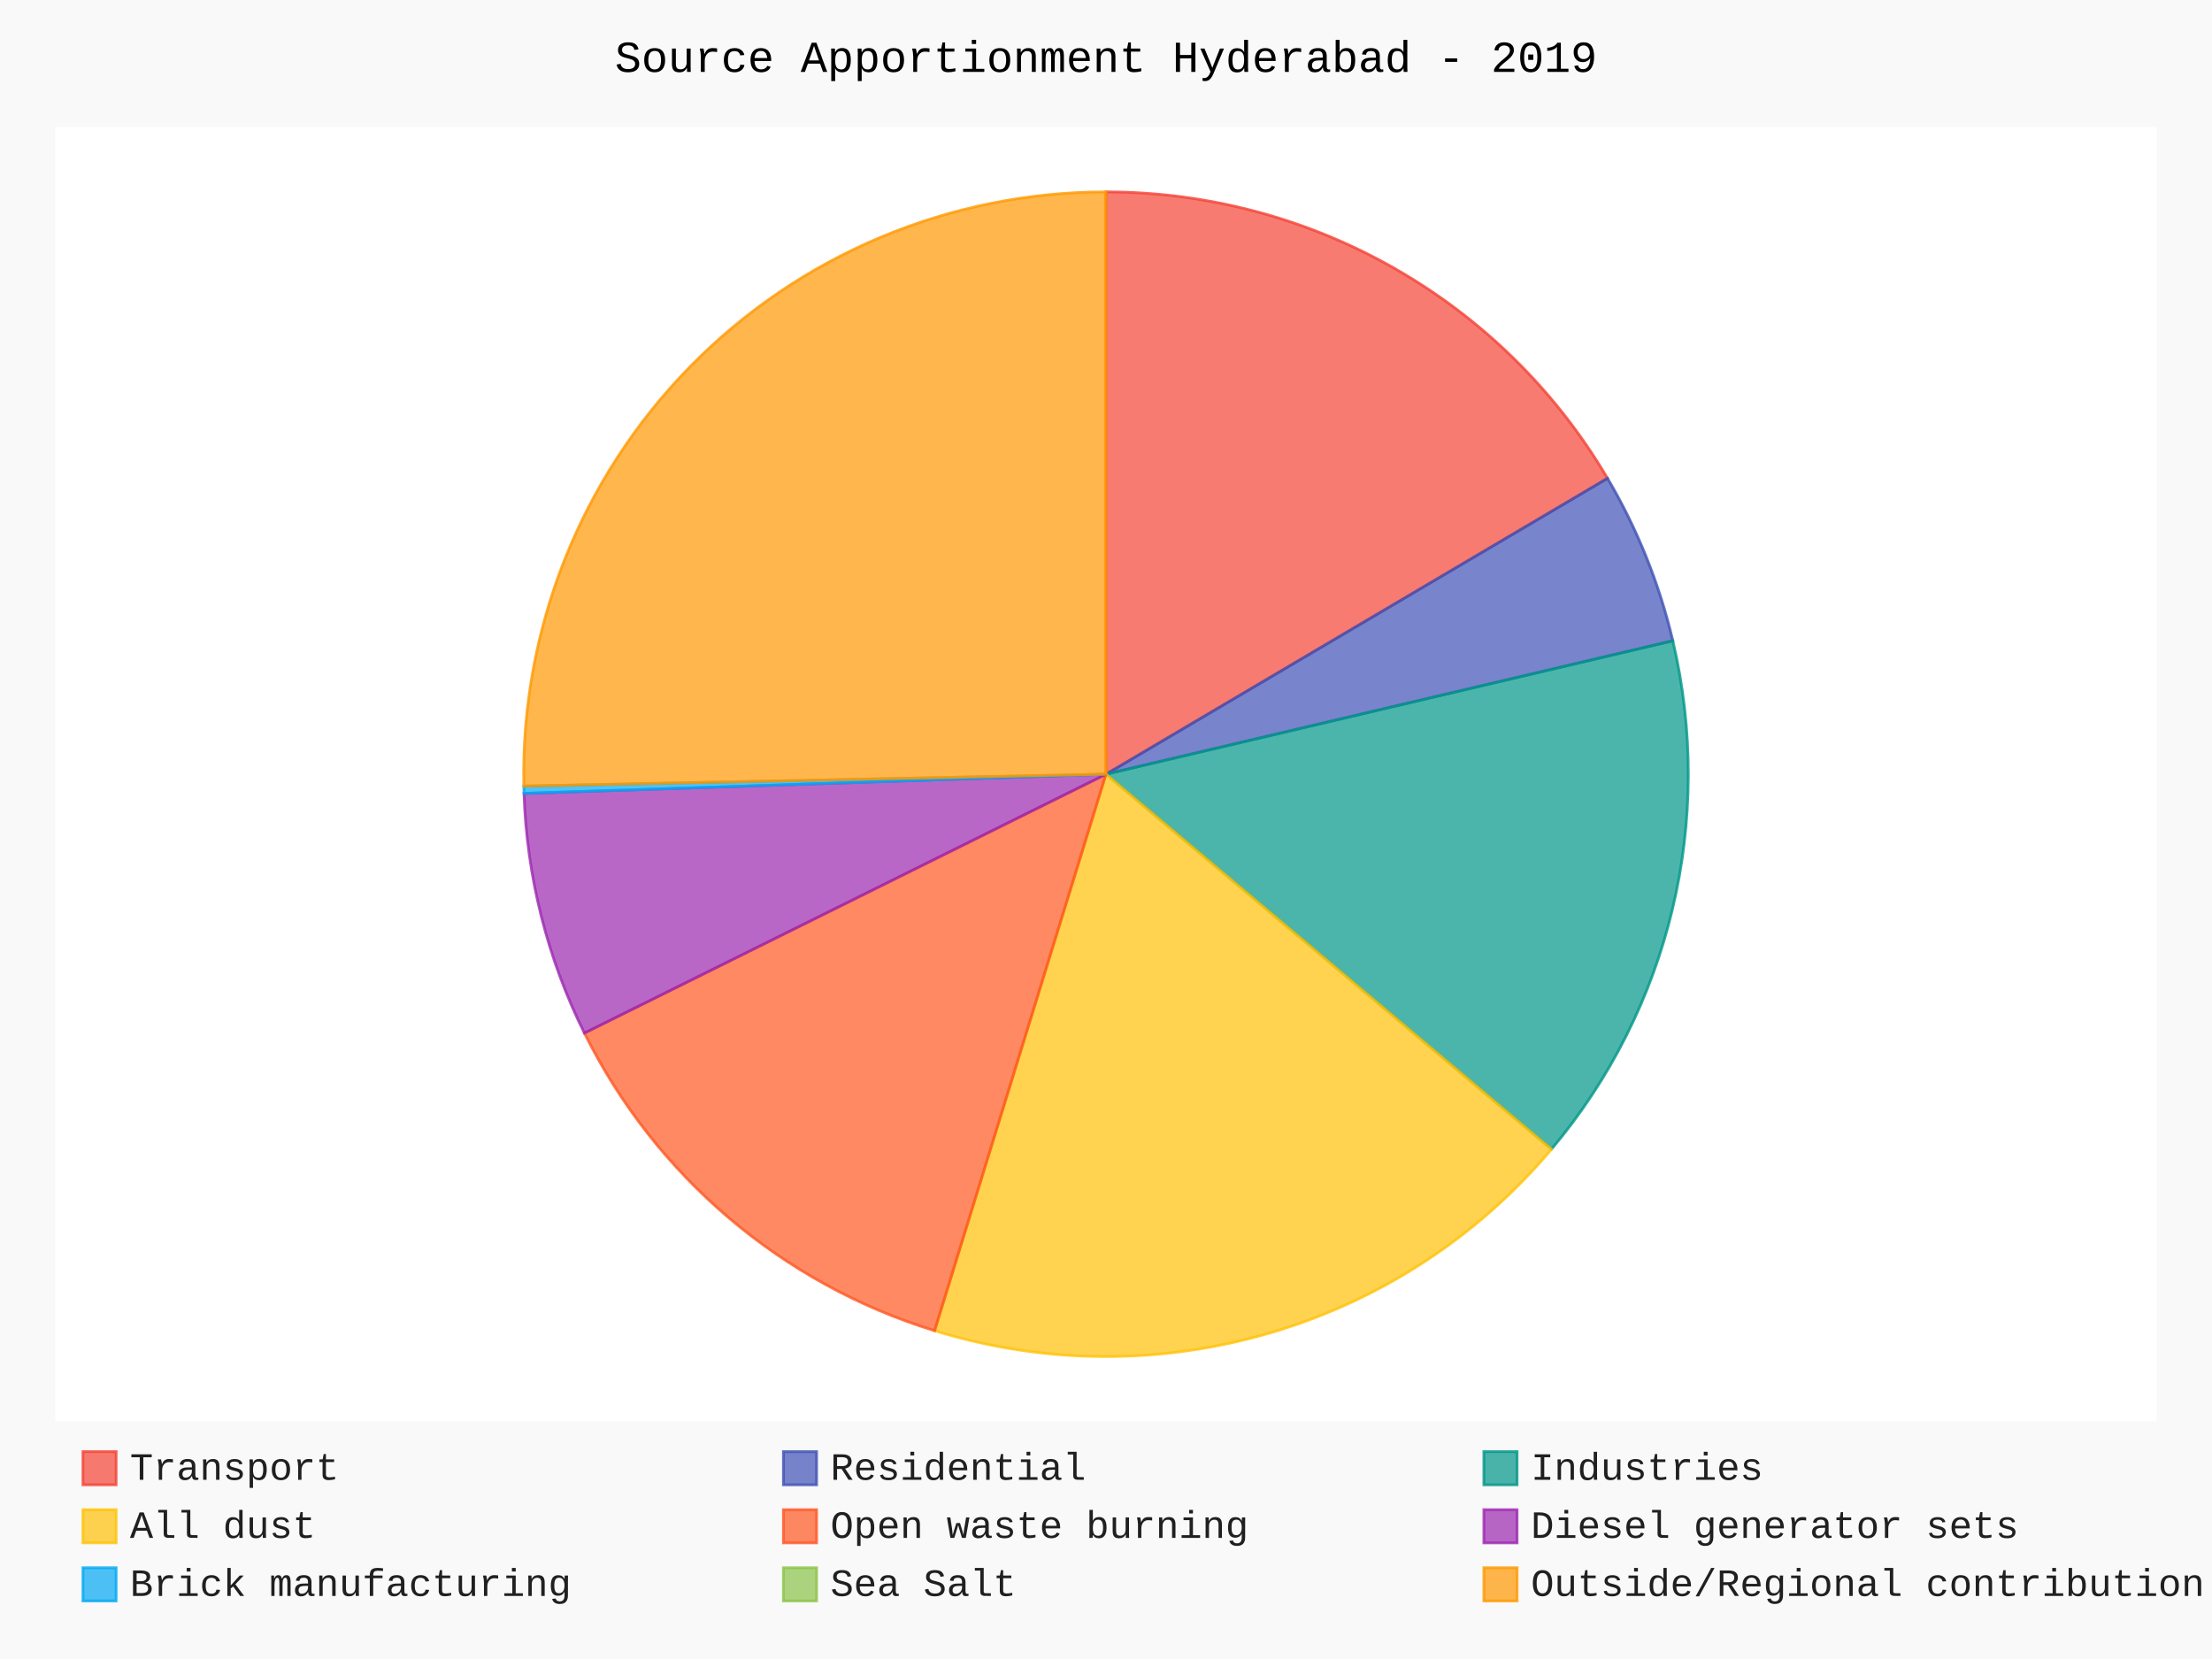
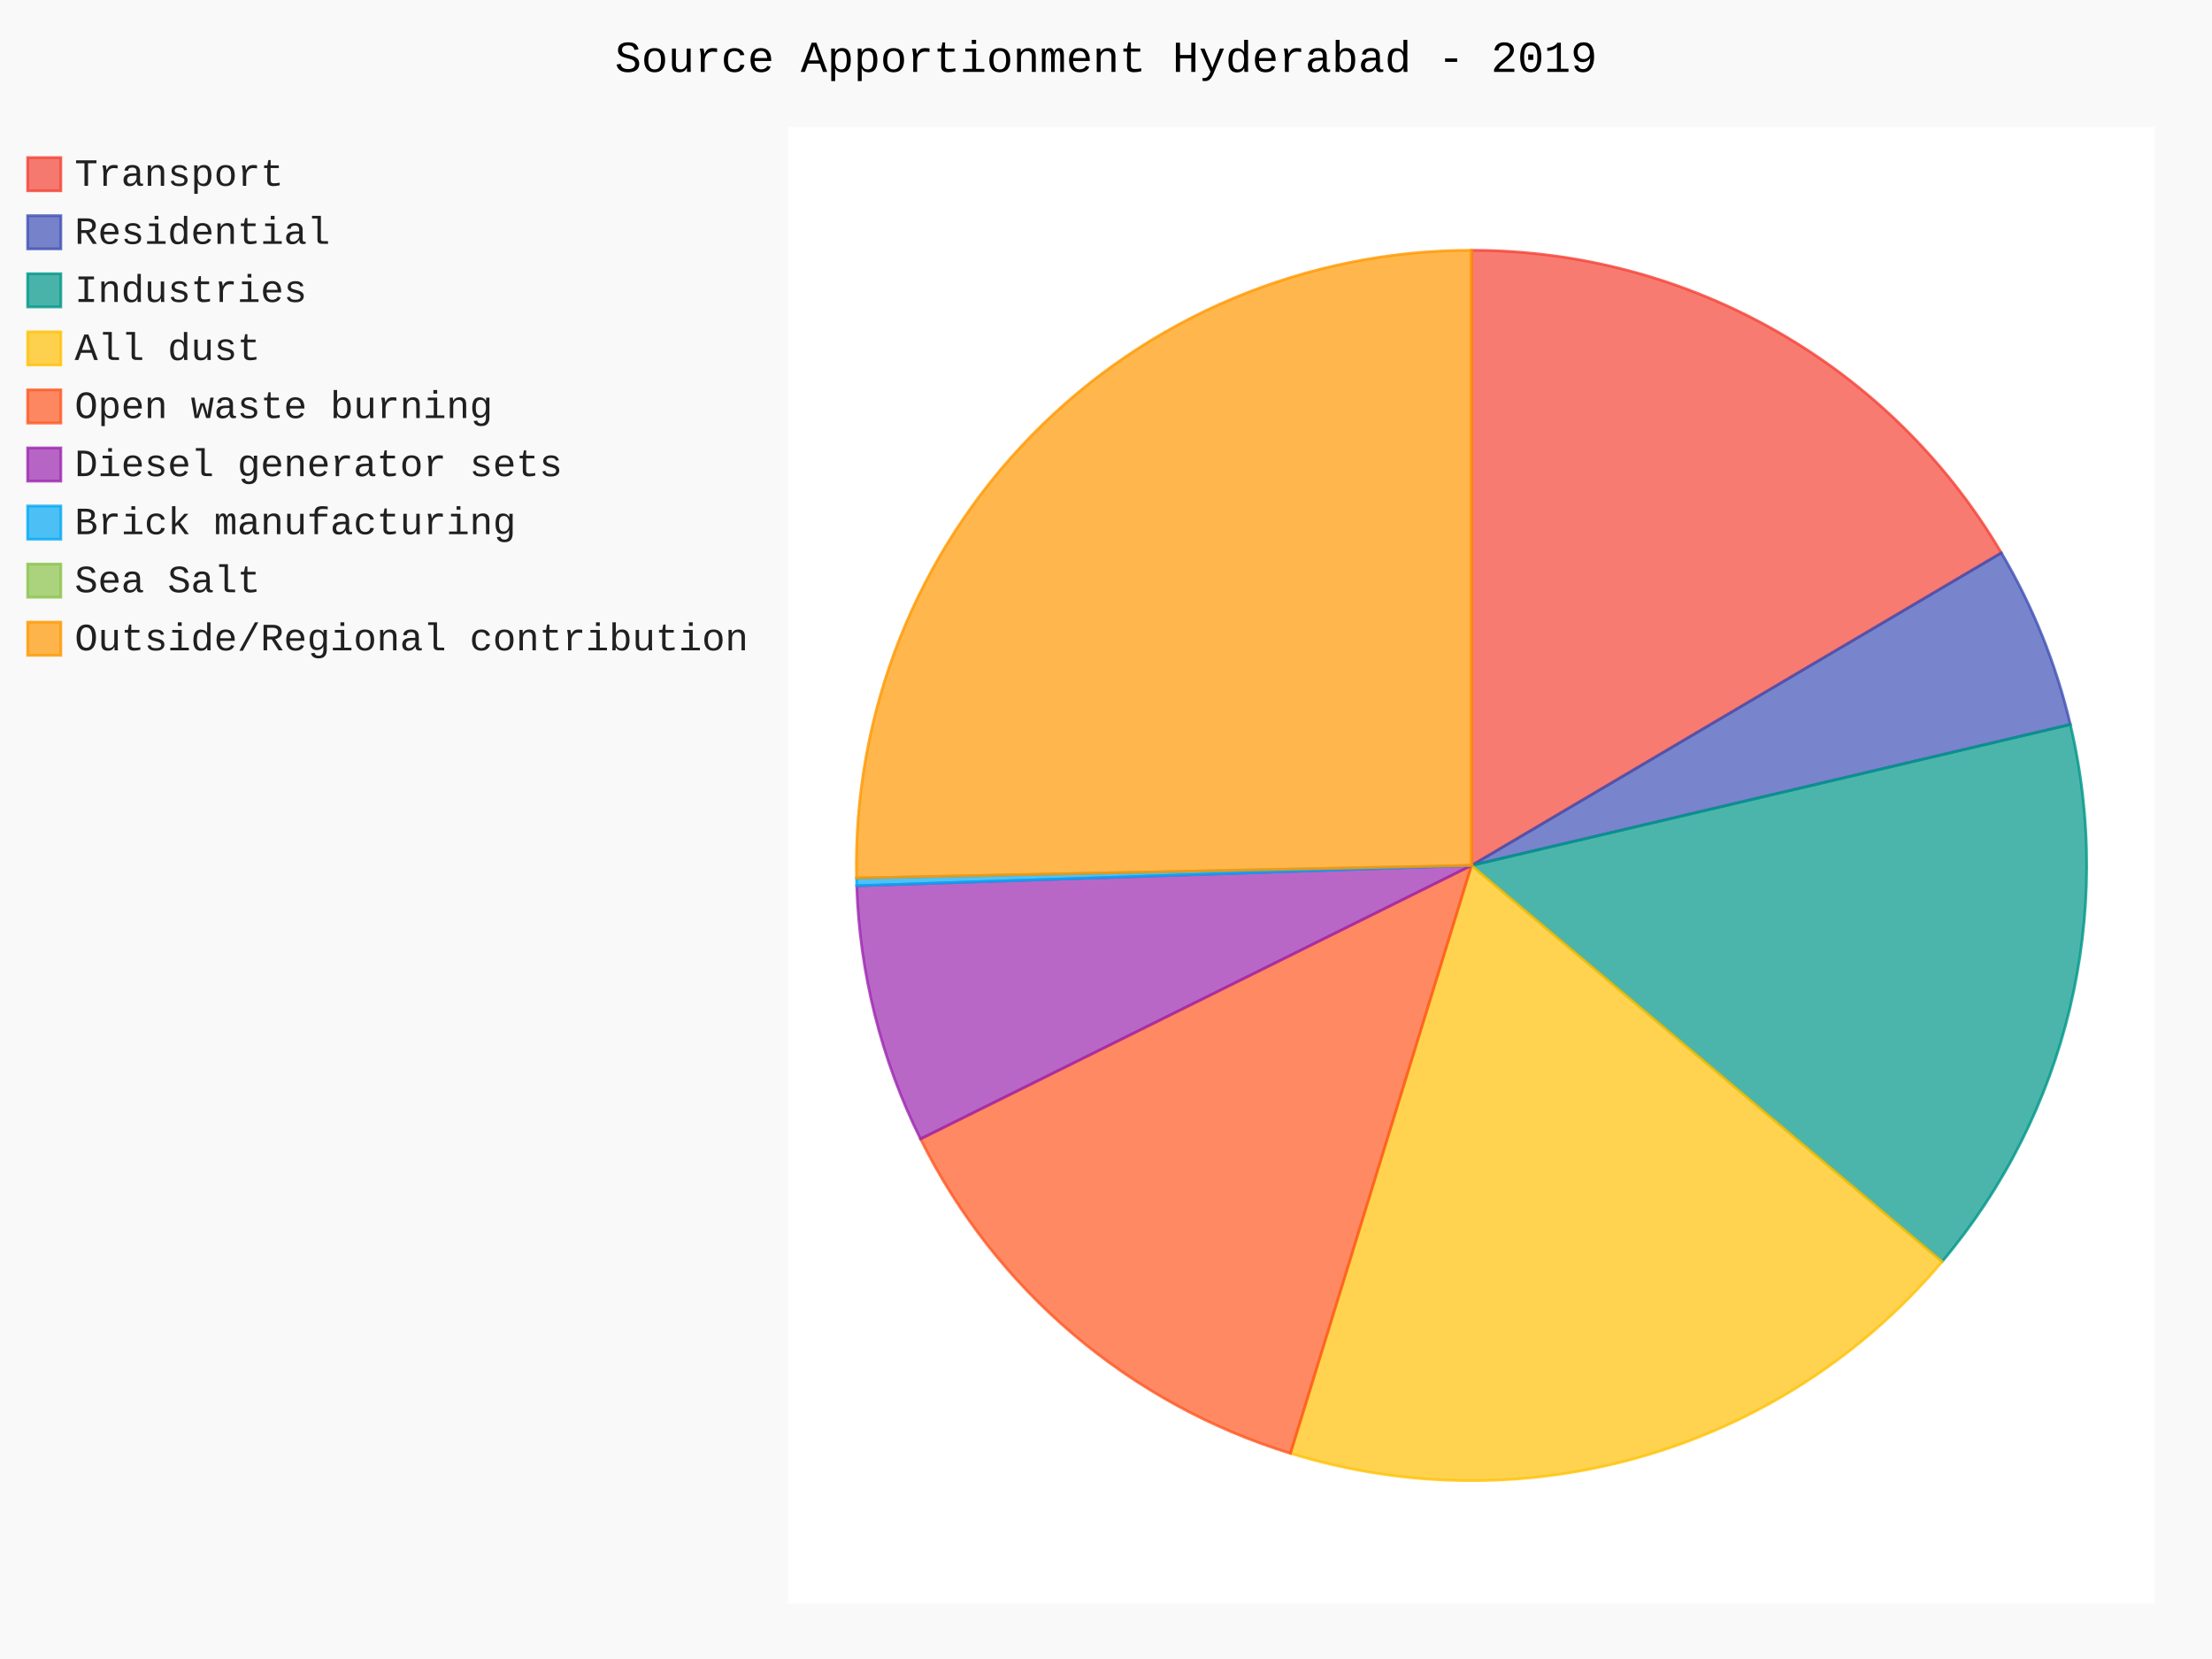
- <svg xmlns="http://www.w3.org/2000/svg" id="chart-a54560f9-3a7a-4197-ad4b-8418f1c38296" class="pygal-chart" viewBox="0 0 800 600">
+ <svg xmlns="http://www.w3.org/2000/svg" id="chart-15d44f55-33d0-4bcf-9ec8-313710c55400" class="pygal-chart" viewBox="0 0 800 600">
  <defs>
-     <style type="text/css">#chart-a54560f9-3a7a-4197-ad4b-8418f1c38296{-webkit-user-select:none;-webkit-font-smoothing:antialiased;font-family:Consolas,"Liberation Mono",Menlo,Courier,monospace}#chart-a54560f9-3a7a-4197-ad4b-8418f1c38296 .title{font-family:Consolas,"Liberation Mono",Menlo,Courier,monospace;font-size:16px}#chart-a54560f9-3a7a-4197-ad4b-8418f1c38296 .legends .legend text{font-family:Consolas,"Liberation Mono",Menlo,Courier,monospace;font-size:14px}#chart-a54560f9-3a7a-4197-ad4b-8418f1c38296 .axis text{font-family:Consolas,"Liberation Mono",Menlo,Courier,monospace;font-size:10px}#chart-a54560f9-3a7a-4197-ad4b-8418f1c38296 .axis text.major{font-family:Consolas,"Liberation Mono",Menlo,Courier,monospace;font-size:10px}#chart-a54560f9-3a7a-4197-ad4b-8418f1c38296 .text-overlay text.value{font-family:Consolas,"Liberation Mono",Menlo,Courier,monospace;font-size:16px}#chart-a54560f9-3a7a-4197-ad4b-8418f1c38296 .text-overlay text.label{font-family:Consolas,"Liberation Mono",Menlo,Courier,monospace;font-size:10px}#chart-a54560f9-3a7a-4197-ad4b-8418f1c38296 .tooltip{font-family:Consolas,"Liberation Mono",Menlo,Courier,monospace;font-size:14px}#chart-a54560f9-3a7a-4197-ad4b-8418f1c38296 text.no_data{font-family:Consolas,"Liberation Mono",Menlo,Courier,monospace;font-size:64px}
- #chart-a54560f9-3a7a-4197-ad4b-8418f1c38296{background-color:rgba(249,249,249,1)}#chart-a54560f9-3a7a-4197-ad4b-8418f1c38296 path,#chart-a54560f9-3a7a-4197-ad4b-8418f1c38296 line,#chart-a54560f9-3a7a-4197-ad4b-8418f1c38296 rect,#chart-a54560f9-3a7a-4197-ad4b-8418f1c38296 circle{-webkit-transition:150ms;-moz-transition:150ms;transition:150ms}#chart-a54560f9-3a7a-4197-ad4b-8418f1c38296 .graph &gt; .background{fill:rgba(249,249,249,1)}#chart-a54560f9-3a7a-4197-ad4b-8418f1c38296 .plot &gt; .background{fill:rgba(255,255,255,1)}#chart-a54560f9-3a7a-4197-ad4b-8418f1c38296 .graph{fill:rgba(0,0,0,.87)}#chart-a54560f9-3a7a-4197-ad4b-8418f1c38296 text.no_data{fill:rgba(0,0,0,1)}#chart-a54560f9-3a7a-4197-ad4b-8418f1c38296 .title{fill:rgba(0,0,0,1)}#chart-a54560f9-3a7a-4197-ad4b-8418f1c38296 .legends .legend text{fill:rgba(0,0,0,.87)}#chart-a54560f9-3a7a-4197-ad4b-8418f1c38296 .legends .legend:hover text{fill:rgba(0,0,0,1)}#chart-a54560f9-3a7a-4197-ad4b-8418f1c38296 .axis .line{stroke:rgba(0,0,0,1)}#chart-a54560f9-3a7a-4197-ad4b-8418f1c38296 .axis .guide.line{stroke:rgba(0,0,0,.54)}#chart-a54560f9-3a7a-4197-ad4b-8418f1c38296 .axis .major.line{stroke:rgba(0,0,0,.87)}#chart-a54560f9-3a7a-4197-ad4b-8418f1c38296 .axis text.major{fill:rgba(0,0,0,1)}#chart-a54560f9-3a7a-4197-ad4b-8418f1c38296 .axis.y .guides:hover .guide.line,#chart-a54560f9-3a7a-4197-ad4b-8418f1c38296 .line-graph .axis.x .guides:hover .guide.line,#chart-a54560f9-3a7a-4197-ad4b-8418f1c38296 .stackedline-graph .axis.x .guides:hover .guide.line,#chart-a54560f9-3a7a-4197-ad4b-8418f1c38296 .xy-graph .axis.x .guides:hover .guide.line{stroke:rgba(0,0,0,1)}#chart-a54560f9-3a7a-4197-ad4b-8418f1c38296 .axis .guides:hover text{fill:rgba(0,0,0,1)}#chart-a54560f9-3a7a-4197-ad4b-8418f1c38296 .reactive{fill-opacity:.7;stroke-opacity:.8;stroke-width:1}#chart-a54560f9-3a7a-4197-ad4b-8418f1c38296 .ci{stroke:rgba(0,0,0,.87)}#chart-a54560f9-3a7a-4197-ad4b-8418f1c38296 .reactive.active,#chart-a54560f9-3a7a-4197-ad4b-8418f1c38296 .active .reactive{fill-opacity:.8;stroke-opacity:.9;stroke-width:4}#chart-a54560f9-3a7a-4197-ad4b-8418f1c38296 .ci .reactive.active{stroke-width:1.5}#chart-a54560f9-3a7a-4197-ad4b-8418f1c38296 .series text{fill:rgba(0,0,0,1)}#chart-a54560f9-3a7a-4197-ad4b-8418f1c38296 .tooltip rect{fill:rgba(255,255,255,1);stroke:rgba(0,0,0,1);-webkit-transition:opacity 150ms;-moz-transition:opacity 150ms;transition:opacity 150ms}#chart-a54560f9-3a7a-4197-ad4b-8418f1c38296 .tooltip .label{fill:rgba(0,0,0,.87)}#chart-a54560f9-3a7a-4197-ad4b-8418f1c38296 .tooltip .label{fill:rgba(0,0,0,.87)}#chart-a54560f9-3a7a-4197-ad4b-8418f1c38296 .tooltip .legend{font-size:.8em;fill:rgba(0,0,0,.54)}#chart-a54560f9-3a7a-4197-ad4b-8418f1c38296 .tooltip .x_label{font-size:.6em;fill:rgba(0,0,0,1)}#chart-a54560f9-3a7a-4197-ad4b-8418f1c38296 .tooltip .xlink{font-size:.5em;text-decoration:underline}#chart-a54560f9-3a7a-4197-ad4b-8418f1c38296 .tooltip .value{font-size:1.5em}#chart-a54560f9-3a7a-4197-ad4b-8418f1c38296 .bound{font-size:.5em}#chart-a54560f9-3a7a-4197-ad4b-8418f1c38296 .max-value{font-size:.75em;fill:rgba(0,0,0,.54)}#chart-a54560f9-3a7a-4197-ad4b-8418f1c38296 .map-element{fill:rgba(255,255,255,1);stroke:rgba(0,0,0,.54) !important}#chart-a54560f9-3a7a-4197-ad4b-8418f1c38296 .map-element .reactive{fill-opacity:inherit;stroke-opacity:inherit}#chart-a54560f9-3a7a-4197-ad4b-8418f1c38296 .color-0,#chart-a54560f9-3a7a-4197-ad4b-8418f1c38296 .color-0 a:visited{stroke:#F44336;fill:#F44336}#chart-a54560f9-3a7a-4197-ad4b-8418f1c38296 .color-1,#chart-a54560f9-3a7a-4197-ad4b-8418f1c38296 .color-1 a:visited{stroke:#3F51B5;fill:#3F51B5}#chart-a54560f9-3a7a-4197-ad4b-8418f1c38296 .color-2,#chart-a54560f9-3a7a-4197-ad4b-8418f1c38296 .color-2 a:visited{stroke:#009688;fill:#009688}#chart-a54560f9-3a7a-4197-ad4b-8418f1c38296 .color-3,#chart-a54560f9-3a7a-4197-ad4b-8418f1c38296 .color-3 a:visited{stroke:#FFC107;fill:#FFC107}#chart-a54560f9-3a7a-4197-ad4b-8418f1c38296 .color-4,#chart-a54560f9-3a7a-4197-ad4b-8418f1c38296 .color-4 a:visited{stroke:#FF5722;fill:#FF5722}#chart-a54560f9-3a7a-4197-ad4b-8418f1c38296 .color-5,#chart-a54560f9-3a7a-4197-ad4b-8418f1c38296 .color-5 a:visited{stroke:#9C27B0;fill:#9C27B0}#chart-a54560f9-3a7a-4197-ad4b-8418f1c38296 .color-6,#chart-a54560f9-3a7a-4197-ad4b-8418f1c38296 .color-6 a:visited{stroke:#03A9F4;fill:#03A9F4}#chart-a54560f9-3a7a-4197-ad4b-8418f1c38296 .color-7,#chart-a54560f9-3a7a-4197-ad4b-8418f1c38296 .color-7 a:visited{stroke:#8BC34A;fill:#8BC34A}#chart-a54560f9-3a7a-4197-ad4b-8418f1c38296 .color-8,#chart-a54560f9-3a7a-4197-ad4b-8418f1c38296 .color-8 a:visited{stroke:#FF9800;fill:#FF9800}#chart-a54560f9-3a7a-4197-ad4b-8418f1c38296 .text-overlay .color-0 text{fill:black}#chart-a54560f9-3a7a-4197-ad4b-8418f1c38296 .text-overlay .color-1 text{fill:black}#chart-a54560f9-3a7a-4197-ad4b-8418f1c38296 .text-overlay .color-2 text{fill:black}#chart-a54560f9-3a7a-4197-ad4b-8418f1c38296 .text-overlay .color-3 text{fill:black}#chart-a54560f9-3a7a-4197-ad4b-8418f1c38296 .text-overlay .color-4 text{fill:black}#chart-a54560f9-3a7a-4197-ad4b-8418f1c38296 .text-overlay .color-5 text{fill:black}#chart-a54560f9-3a7a-4197-ad4b-8418f1c38296 .text-overlay .color-6 text{fill:black}#chart-a54560f9-3a7a-4197-ad4b-8418f1c38296 .text-overlay .color-7 text{fill:black}#chart-a54560f9-3a7a-4197-ad4b-8418f1c38296 .text-overlay .color-8 text{fill:black}
- #chart-a54560f9-3a7a-4197-ad4b-8418f1c38296 text.no_data{text-anchor:middle}#chart-a54560f9-3a7a-4197-ad4b-8418f1c38296 .guide.line{fill:none}#chart-a54560f9-3a7a-4197-ad4b-8418f1c38296 .centered{text-anchor:middle}#chart-a54560f9-3a7a-4197-ad4b-8418f1c38296 .title{text-anchor:middle}#chart-a54560f9-3a7a-4197-ad4b-8418f1c38296 .legends .legend text{fill-opacity:1}#chart-a54560f9-3a7a-4197-ad4b-8418f1c38296 .axis.x text{text-anchor:middle}#chart-a54560f9-3a7a-4197-ad4b-8418f1c38296 .axis.x:not(.web) text[transform]{text-anchor:start}#chart-a54560f9-3a7a-4197-ad4b-8418f1c38296 .axis.x:not(.web) text[transform].backwards{text-anchor:end}#chart-a54560f9-3a7a-4197-ad4b-8418f1c38296 .axis.y text{text-anchor:end}#chart-a54560f9-3a7a-4197-ad4b-8418f1c38296 .axis.y text[transform].backwards{text-anchor:start}#chart-a54560f9-3a7a-4197-ad4b-8418f1c38296 .axis.y2 text{text-anchor:start}#chart-a54560f9-3a7a-4197-ad4b-8418f1c38296 .axis.y2 text[transform].backwards{text-anchor:end}#chart-a54560f9-3a7a-4197-ad4b-8418f1c38296 .axis .guide.line{stroke-dasharray:4,4;stroke:black}#chart-a54560f9-3a7a-4197-ad4b-8418f1c38296 .axis .major.guide.line{stroke-dasharray:6,6;stroke:black}#chart-a54560f9-3a7a-4197-ad4b-8418f1c38296 .horizontal .axis.y .guide.line,#chart-a54560f9-3a7a-4197-ad4b-8418f1c38296 .horizontal .axis.y2 .guide.line,#chart-a54560f9-3a7a-4197-ad4b-8418f1c38296 .vertical .axis.x .guide.line{opacity:0}#chart-a54560f9-3a7a-4197-ad4b-8418f1c38296 .horizontal .axis.always_show .guide.line,#chart-a54560f9-3a7a-4197-ad4b-8418f1c38296 .vertical .axis.always_show .guide.line{opacity:1 !important}#chart-a54560f9-3a7a-4197-ad4b-8418f1c38296 .axis.y .guides:hover .guide.line,#chart-a54560f9-3a7a-4197-ad4b-8418f1c38296 .axis.y2 .guides:hover .guide.line,#chart-a54560f9-3a7a-4197-ad4b-8418f1c38296 .axis.x .guides:hover .guide.line{opacity:1}#chart-a54560f9-3a7a-4197-ad4b-8418f1c38296 .axis .guides:hover text{opacity:1}#chart-a54560f9-3a7a-4197-ad4b-8418f1c38296 .nofill{fill:none}#chart-a54560f9-3a7a-4197-ad4b-8418f1c38296 .subtle-fill{fill-opacity:.2}#chart-a54560f9-3a7a-4197-ad4b-8418f1c38296 .dot{stroke-width:1px;fill-opacity:1;stroke-opacity:1}#chart-a54560f9-3a7a-4197-ad4b-8418f1c38296 .dot.active{stroke-width:5px}#chart-a54560f9-3a7a-4197-ad4b-8418f1c38296 .dot.negative{fill:transparent}#chart-a54560f9-3a7a-4197-ad4b-8418f1c38296 text,#chart-a54560f9-3a7a-4197-ad4b-8418f1c38296 tspan{stroke:none !important}#chart-a54560f9-3a7a-4197-ad4b-8418f1c38296 .series text.active{opacity:1}#chart-a54560f9-3a7a-4197-ad4b-8418f1c38296 .tooltip rect{fill-opacity:.95;stroke-width:.5}#chart-a54560f9-3a7a-4197-ad4b-8418f1c38296 .tooltip text{fill-opacity:1}#chart-a54560f9-3a7a-4197-ad4b-8418f1c38296 .showable{visibility:hidden}#chart-a54560f9-3a7a-4197-ad4b-8418f1c38296 .showable.shown{visibility:visible}#chart-a54560f9-3a7a-4197-ad4b-8418f1c38296 .gauge-background{fill:rgba(229,229,229,1);stroke:none}#chart-a54560f9-3a7a-4197-ad4b-8418f1c38296 .bg-lines{stroke:rgba(249,249,249,1);stroke-width:2px}</style>
+     <style type="text/css">#chart-15d44f55-33d0-4bcf-9ec8-313710c55400{-webkit-user-select:none;-webkit-font-smoothing:antialiased;font-family:Consolas,"Liberation Mono",Menlo,Courier,monospace}#chart-15d44f55-33d0-4bcf-9ec8-313710c55400 .title{font-family:Consolas,"Liberation Mono",Menlo,Courier,monospace;font-size:16px}#chart-15d44f55-33d0-4bcf-9ec8-313710c55400 .legends .legend text{font-family:Consolas,"Liberation Mono",Menlo,Courier,monospace;font-size:14px}#chart-15d44f55-33d0-4bcf-9ec8-313710c55400 .axis text{font-family:Consolas,"Liberation Mono",Menlo,Courier,monospace;font-size:10px}#chart-15d44f55-33d0-4bcf-9ec8-313710c55400 .axis text.major{font-family:Consolas,"Liberation Mono",Menlo,Courier,monospace;font-size:10px}#chart-15d44f55-33d0-4bcf-9ec8-313710c55400 .text-overlay text.value{font-family:Consolas,"Liberation Mono",Menlo,Courier,monospace;font-size:16px}#chart-15d44f55-33d0-4bcf-9ec8-313710c55400 .text-overlay text.label{font-family:Consolas,"Liberation Mono",Menlo,Courier,monospace;font-size:10px}#chart-15d44f55-33d0-4bcf-9ec8-313710c55400 .tooltip{font-family:Consolas,"Liberation Mono",Menlo,Courier,monospace;font-size:14px}#chart-15d44f55-33d0-4bcf-9ec8-313710c55400 text.no_data{font-family:Consolas,"Liberation Mono",Menlo,Courier,monospace;font-size:64px}
+ #chart-15d44f55-33d0-4bcf-9ec8-313710c55400{background-color:rgba(249,249,249,1)}#chart-15d44f55-33d0-4bcf-9ec8-313710c55400 path,#chart-15d44f55-33d0-4bcf-9ec8-313710c55400 line,#chart-15d44f55-33d0-4bcf-9ec8-313710c55400 rect,#chart-15d44f55-33d0-4bcf-9ec8-313710c55400 circle{-webkit-transition:150ms;-moz-transition:150ms;transition:150ms}#chart-15d44f55-33d0-4bcf-9ec8-313710c55400 .graph &gt; .background{fill:rgba(249,249,249,1)}#chart-15d44f55-33d0-4bcf-9ec8-313710c55400 .plot &gt; .background{fill:rgba(255,255,255,1)}#chart-15d44f55-33d0-4bcf-9ec8-313710c55400 .graph{fill:rgba(0,0,0,.87)}#chart-15d44f55-33d0-4bcf-9ec8-313710c55400 text.no_data{fill:rgba(0,0,0,1)}#chart-15d44f55-33d0-4bcf-9ec8-313710c55400 .title{fill:rgba(0,0,0,1)}#chart-15d44f55-33d0-4bcf-9ec8-313710c55400 .legends .legend text{fill:rgba(0,0,0,.87)}#chart-15d44f55-33d0-4bcf-9ec8-313710c55400 .legends .legend:hover text{fill:rgba(0,0,0,1)}#chart-15d44f55-33d0-4bcf-9ec8-313710c55400 .axis .line{stroke:rgba(0,0,0,1)}#chart-15d44f55-33d0-4bcf-9ec8-313710c55400 .axis .guide.line{stroke:rgba(0,0,0,.54)}#chart-15d44f55-33d0-4bcf-9ec8-313710c55400 .axis .major.line{stroke:rgba(0,0,0,.87)}#chart-15d44f55-33d0-4bcf-9ec8-313710c55400 .axis text.major{fill:rgba(0,0,0,1)}#chart-15d44f55-33d0-4bcf-9ec8-313710c55400 .axis.y .guides:hover .guide.line,#chart-15d44f55-33d0-4bcf-9ec8-313710c55400 .line-graph .axis.x .guides:hover .guide.line,#chart-15d44f55-33d0-4bcf-9ec8-313710c55400 .stackedline-graph .axis.x .guides:hover .guide.line,#chart-15d44f55-33d0-4bcf-9ec8-313710c55400 .xy-graph .axis.x .guides:hover .guide.line{stroke:rgba(0,0,0,1)}#chart-15d44f55-33d0-4bcf-9ec8-313710c55400 .axis .guides:hover text{fill:rgba(0,0,0,1)}#chart-15d44f55-33d0-4bcf-9ec8-313710c55400 .reactive{fill-opacity:.7;stroke-opacity:.8;stroke-width:1}#chart-15d44f55-33d0-4bcf-9ec8-313710c55400 .ci{stroke:rgba(0,0,0,.87)}#chart-15d44f55-33d0-4bcf-9ec8-313710c55400 .reactive.active,#chart-15d44f55-33d0-4bcf-9ec8-313710c55400 .active .reactive{fill-opacity:.8;stroke-opacity:.9;stroke-width:4}#chart-15d44f55-33d0-4bcf-9ec8-313710c55400 .ci .reactive.active{stroke-width:1.5}#chart-15d44f55-33d0-4bcf-9ec8-313710c55400 .series text{fill:rgba(0,0,0,1)}#chart-15d44f55-33d0-4bcf-9ec8-313710c55400 .tooltip rect{fill:rgba(255,255,255,1);stroke:rgba(0,0,0,1);-webkit-transition:opacity 150ms;-moz-transition:opacity 150ms;transition:opacity 150ms}#chart-15d44f55-33d0-4bcf-9ec8-313710c55400 .tooltip .label{fill:rgba(0,0,0,.87)}#chart-15d44f55-33d0-4bcf-9ec8-313710c55400 .tooltip .label{fill:rgba(0,0,0,.87)}#chart-15d44f55-33d0-4bcf-9ec8-313710c55400 .tooltip .legend{font-size:.8em;fill:rgba(0,0,0,.54)}#chart-15d44f55-33d0-4bcf-9ec8-313710c55400 .tooltip .x_label{font-size:.6em;fill:rgba(0,0,0,1)}#chart-15d44f55-33d0-4bcf-9ec8-313710c55400 .tooltip .xlink{font-size:.5em;text-decoration:underline}#chart-15d44f55-33d0-4bcf-9ec8-313710c55400 .tooltip .value{font-size:1.5em}#chart-15d44f55-33d0-4bcf-9ec8-313710c55400 .bound{font-size:.5em}#chart-15d44f55-33d0-4bcf-9ec8-313710c55400 .max-value{font-size:.75em;fill:rgba(0,0,0,.54)}#chart-15d44f55-33d0-4bcf-9ec8-313710c55400 .map-element{fill:rgba(255,255,255,1);stroke:rgba(0,0,0,.54) !important}#chart-15d44f55-33d0-4bcf-9ec8-313710c55400 .map-element .reactive{fill-opacity:inherit;stroke-opacity:inherit}#chart-15d44f55-33d0-4bcf-9ec8-313710c55400 .color-0,#chart-15d44f55-33d0-4bcf-9ec8-313710c55400 .color-0 a:visited{stroke:#F44336;fill:#F44336}#chart-15d44f55-33d0-4bcf-9ec8-313710c55400 .color-1,#chart-15d44f55-33d0-4bcf-9ec8-313710c55400 .color-1 a:visited{stroke:#3F51B5;fill:#3F51B5}#chart-15d44f55-33d0-4bcf-9ec8-313710c55400 .color-2,#chart-15d44f55-33d0-4bcf-9ec8-313710c55400 .color-2 a:visited{stroke:#009688;fill:#009688}#chart-15d44f55-33d0-4bcf-9ec8-313710c55400 .color-3,#chart-15d44f55-33d0-4bcf-9ec8-313710c55400 .color-3 a:visited{stroke:#FFC107;fill:#FFC107}#chart-15d44f55-33d0-4bcf-9ec8-313710c55400 .color-4,#chart-15d44f55-33d0-4bcf-9ec8-313710c55400 .color-4 a:visited{stroke:#FF5722;fill:#FF5722}#chart-15d44f55-33d0-4bcf-9ec8-313710c55400 .color-5,#chart-15d44f55-33d0-4bcf-9ec8-313710c55400 .color-5 a:visited{stroke:#9C27B0;fill:#9C27B0}#chart-15d44f55-33d0-4bcf-9ec8-313710c55400 .color-6,#chart-15d44f55-33d0-4bcf-9ec8-313710c55400 .color-6 a:visited{stroke:#03A9F4;fill:#03A9F4}#chart-15d44f55-33d0-4bcf-9ec8-313710c55400 .color-7,#chart-15d44f55-33d0-4bcf-9ec8-313710c55400 .color-7 a:visited{stroke:#8BC34A;fill:#8BC34A}#chart-15d44f55-33d0-4bcf-9ec8-313710c55400 .color-8,#chart-15d44f55-33d0-4bcf-9ec8-313710c55400 .color-8 a:visited{stroke:#FF9800;fill:#FF9800}#chart-15d44f55-33d0-4bcf-9ec8-313710c55400 .text-overlay .color-0 text{fill:black}#chart-15d44f55-33d0-4bcf-9ec8-313710c55400 .text-overlay .color-1 text{fill:black}#chart-15d44f55-33d0-4bcf-9ec8-313710c55400 .text-overlay .color-2 text{fill:black}#chart-15d44f55-33d0-4bcf-9ec8-313710c55400 .text-overlay .color-3 text{fill:black}#chart-15d44f55-33d0-4bcf-9ec8-313710c55400 .text-overlay .color-4 text{fill:black}#chart-15d44f55-33d0-4bcf-9ec8-313710c55400 .text-overlay .color-5 text{fill:black}#chart-15d44f55-33d0-4bcf-9ec8-313710c55400 .text-overlay .color-6 text{fill:black}#chart-15d44f55-33d0-4bcf-9ec8-313710c55400 .text-overlay .color-7 text{fill:black}#chart-15d44f55-33d0-4bcf-9ec8-313710c55400 .text-overlay .color-8 text{fill:black}
+ #chart-15d44f55-33d0-4bcf-9ec8-313710c55400 text.no_data{text-anchor:middle}#chart-15d44f55-33d0-4bcf-9ec8-313710c55400 .guide.line{fill:none}#chart-15d44f55-33d0-4bcf-9ec8-313710c55400 .centered{text-anchor:middle}#chart-15d44f55-33d0-4bcf-9ec8-313710c55400 .title{text-anchor:middle}#chart-15d44f55-33d0-4bcf-9ec8-313710c55400 .legends .legend text{fill-opacity:1}#chart-15d44f55-33d0-4bcf-9ec8-313710c55400 .axis.x text{text-anchor:middle}#chart-15d44f55-33d0-4bcf-9ec8-313710c55400 .axis.x:not(.web) text[transform]{text-anchor:start}#chart-15d44f55-33d0-4bcf-9ec8-313710c55400 .axis.x:not(.web) text[transform].backwards{text-anchor:end}#chart-15d44f55-33d0-4bcf-9ec8-313710c55400 .axis.y text{text-anchor:end}#chart-15d44f55-33d0-4bcf-9ec8-313710c55400 .axis.y text[transform].backwards{text-anchor:start}#chart-15d44f55-33d0-4bcf-9ec8-313710c55400 .axis.y2 text{text-anchor:start}#chart-15d44f55-33d0-4bcf-9ec8-313710c55400 .axis.y2 text[transform].backwards{text-anchor:end}#chart-15d44f55-33d0-4bcf-9ec8-313710c55400 .axis .guide.line{stroke-dasharray:4,4;stroke:black}#chart-15d44f55-33d0-4bcf-9ec8-313710c55400 .axis .major.guide.line{stroke-dasharray:6,6;stroke:black}#chart-15d44f55-33d0-4bcf-9ec8-313710c55400 .horizontal .axis.y .guide.line,#chart-15d44f55-33d0-4bcf-9ec8-313710c55400 .horizontal .axis.y2 .guide.line,#chart-15d44f55-33d0-4bcf-9ec8-313710c55400 .vertical .axis.x .guide.line{opacity:0}#chart-15d44f55-33d0-4bcf-9ec8-313710c55400 .horizontal .axis.always_show .guide.line,#chart-15d44f55-33d0-4bcf-9ec8-313710c55400 .vertical .axis.always_show .guide.line{opacity:1 !important}#chart-15d44f55-33d0-4bcf-9ec8-313710c55400 .axis.y .guides:hover .guide.line,#chart-15d44f55-33d0-4bcf-9ec8-313710c55400 .axis.y2 .guides:hover .guide.line,#chart-15d44f55-33d0-4bcf-9ec8-313710c55400 .axis.x .guides:hover .guide.line{opacity:1}#chart-15d44f55-33d0-4bcf-9ec8-313710c55400 .axis .guides:hover text{opacity:1}#chart-15d44f55-33d0-4bcf-9ec8-313710c55400 .nofill{fill:none}#chart-15d44f55-33d0-4bcf-9ec8-313710c55400 .subtle-fill{fill-opacity:.2}#chart-15d44f55-33d0-4bcf-9ec8-313710c55400 .dot{stroke-width:1px;fill-opacity:1;stroke-opacity:1}#chart-15d44f55-33d0-4bcf-9ec8-313710c55400 .dot.active{stroke-width:5px}#chart-15d44f55-33d0-4bcf-9ec8-313710c55400 .dot.negative{fill:transparent}#chart-15d44f55-33d0-4bcf-9ec8-313710c55400 text,#chart-15d44f55-33d0-4bcf-9ec8-313710c55400 tspan{stroke:none !important}#chart-15d44f55-33d0-4bcf-9ec8-313710c55400 .series text.active{opacity:1}#chart-15d44f55-33d0-4bcf-9ec8-313710c55400 .tooltip rect{fill-opacity:.95;stroke-width:.5}#chart-15d44f55-33d0-4bcf-9ec8-313710c55400 .tooltip text{fill-opacity:1}#chart-15d44f55-33d0-4bcf-9ec8-313710c55400 .showable{visibility:hidden}#chart-15d44f55-33d0-4bcf-9ec8-313710c55400 .showable.shown{visibility:visible}#chart-15d44f55-33d0-4bcf-9ec8-313710c55400 .gauge-background{fill:rgba(229,229,229,1);stroke:none}#chart-15d44f55-33d0-4bcf-9ec8-313710c55400 .bg-lines{stroke:rgba(249,249,249,1);stroke-width:2px}</style>
  </defs>
  <g class="graph pie-graph vertical">
    <rect x="0" y="0" width="800" height="600" class="background" />
-     <g transform="translate(20, 46)" class="plot">
-       <rect x="0" y="0" width="760" height="468.0" class="background" />
+     <g transform="translate(285, 46)" class="plot">
+       <rect x="0" y="0" width="494.4" height="534" class="background" />
      <g class="series serie-0 color-0">
        <g class="slices">
          <g class="slice">
-             <path d="M380 23.4 A210.6 210.6 0 0 1 561.383 126.984 L380 234 A0 0 0 0 0 380 234 z" class="slice reactive tooltip-trigger" />
+             <path d="M247.2 44.52 A222.48 222.48 0 0 1 438.815 153.947 L247.2 267 A0 0 0 0 0 247.2 267 z" class="slice reactive tooltip-trigger" />
          </g>
        </g>
      </g>
      <g class="series serie-1 color-1">
        <g class="slices">
          <g class="slice">
-             <path d="M561.383 126.984 A210.6 210.6 0 0 1 584.999 185.755 L380 234 A0 0 0 0 0 380 234 z" class="slice reactive tooltip-trigger" />
+             <path d="M438.815 153.947 A222.48 222.48 0 0 1 463.763 216.033 L247.2 267 A0 0 0 0 0 247.2 267 z" class="slice reactive tooltip-trigger" />
          </g>
        </g>
      </g>
      <g class="series serie-2 color-2">
        <g class="slices">
          <g class="slice">
-             <path d="M584.999 185.755 A210.6 210.6 0 0 1 541.116 369.625 L380 234 A0 0 0 0 0 380 234 z" class="slice reactive tooltip-trigger" />
+             <path d="M463.763 216.033 A222.48 222.48 0 0 1 417.404 410.275 L247.2 267 A0 0 0 0 0 247.2 267 z" class="slice reactive tooltip-trigger" />
          </g>
        </g>
      </g>
      <g class="series serie-3 color-3">
        <g class="slices">
          <g class="slice">
-             <path d="M541.116 369.625 A210.6 210.6 0 0 1 318.015 435.272 L380 234 A0 0 0 0 0 380 234 z" class="slice reactive tooltip-trigger" />
+             <path d="M417.404 410.275 A222.48 222.48 0 0 1 181.718 479.625 L247.2 267 A0 0 0 0 0 247.2 267 z" class="slice reactive tooltip-trigger" />
          </g>
        </g>
      </g>
      <g class="series serie-4 color-4">
        <g class="slices">
          <g class="slice">
-             <path d="M318.015 435.272 A210.6 210.6 0 0 1 191.357 327.628 L380 234 A0 0 0 0 0 380 234 z" class="slice reactive tooltip-trigger" />
+             <path d="M181.718 479.625 A222.48 222.48 0 0 1 47.916 365.91 L247.2 267 A0 0 0 0 0 247.2 267 z" class="slice reactive tooltip-trigger" />
          </g>
        </g>
      </g>
      <g class="series serie-5 color-5">
        <g class="slices">
          <g class="slice">
-             <path d="M191.357 327.628 A210.6 210.6 0 0 1 169.515 240.953 L380 234 A0 0 0 0 0 380 234 z" class="slice reactive tooltip-trigger" />
+             <path d="M47.916 365.91 A222.48 222.48 0 0 1 24.841 274.345 L247.2 267 A0 0 0 0 0 247.2 267 z" class="slice reactive tooltip-trigger" />
          </g>
        </g>
      </g>
      <g class="series serie-6 color-6">
        <g class="slices">
          <g class="slice">
-             <path d="M169.515 240.953 A210.6 210.6 0 0 1 169.444 238.305 L380 234 A0 0 0 0 0 380 234 z" class="slice reactive tooltip-trigger" />
+             <path d="M24.841 274.345 A222.48 222.48 0 0 1 24.766 271.547 L247.2 267 A0 0 0 0 0 247.2 267 z" class="slice reactive tooltip-trigger" />
          </g>
        </g>
      </g>
      <g class="series serie-7 color-7">
        <g class="slices">
          <g class="slice" />
        </g>
      </g>
      <g class="series serie-8 color-8">
        <g class="slices">
          <g class="slice">
-             <path d="M169.444 238.305 A210.6 210.6 0 0 1 380 23.4 L380 234 A0 0 0 0 0 380 234 z" class="slice reactive tooltip-trigger" />
+             <path d="M24.766 271.547 A222.48 222.48 0 0 1 247.2 44.52 L247.2 267 A0 0 0 0 0 247.2 267 z" class="slice reactive tooltip-trigger" />
          </g>
        </g>
      </g>
    </g>
    <g class="titles">
      <text x="400.0" y="26" class="title plot_title">Source Apportionment Hyderabad - 2019</text>
    </g>
-     <g transform="translate(20, 46)" class="plot overlay">
+     <g transform="translate(285, 46)" class="plot overlay">
      <g class="series serie-0 color-0" />
      <g class="series serie-1 color-1" />
      <g class="series serie-2 color-2" />
      <g class="series serie-3 color-3" />
      <g class="series serie-4 color-4" />
      <g class="series serie-5 color-5" />
      <g class="series serie-6 color-6" />
      <g class="series serie-7 color-7" />
      <g class="series serie-8 color-8" />
    </g>
-     <g transform="translate(20, 46)" class="plot text-overlay">
+     <g transform="translate(285, 46)" class="plot text-overlay">
      <g class="series serie-0 color-0" />
      <g class="series serie-1 color-1" />
      <g class="series serie-2 color-2" />
      <g class="series serie-3 color-3" />
      <g class="series serie-4 color-4" />
      <g class="series serie-5 color-5" />
      <g class="series serie-6 color-6" />
      <g class="series serie-7 color-7" />
      <g class="series serie-8 color-8" />
    </g>
-     <g transform="translate(20, 46)" class="plot tooltip-overlay">
+     <g transform="translate(285, 46)" class="plot tooltip-overlay">
      <g transform="translate(0 0)" style="opacity: 0" class="tooltip">
        <rect rx="0" ry="0" width="0" height="0" class="tooltip-box" />
        <g class="text" />
      </g>
    </g>
-     <g transform="translate(30, 524)" class="legends">
+     <g transform="translate(10, 56)" class="legends">
      <g id="activate-serie-0" class="legend reactive activate-serie">
        <rect x="0.0" y="1.0" width="12" height="12" class="color-0 reactive" />
        <text x="17.0" y="11.2">Transport</text>
      </g>
      <g id="activate-serie-1" class="legend reactive activate-serie">
-         <rect x="253.333" y="1.0" width="12" height="12" class="color-1 reactive" />
-         <text x="270.333" y="11.2">Residential</text>
+         <rect x="0.0" y="22.0" width="12" height="12" class="color-1 reactive" />
+         <text x="17.0" y="32.2">Residential</text>
      </g>
      <g id="activate-serie-2" class="legend reactive activate-serie">
-         <rect x="506.667" y="1.0" width="12" height="12" class="color-2 reactive" />
-         <text x="523.667" y="11.2">Industries</text>
+         <rect x="0.0" y="43.0" width="12" height="12" class="color-2 reactive" />
+         <text x="17.0" y="53.2">Industries</text>
      </g>
      <g id="activate-serie-3" class="legend reactive activate-serie">
-         <rect x="0.0" y="22.0" width="12" height="12" class="color-3 reactive" />
-         <text x="17.0" y="32.2">All dust</text>
+         <rect x="0.0" y="64.0" width="12" height="12" class="color-3 reactive" />
+         <text x="17.0" y="74.2">All dust</text>
      </g>
      <g id="activate-serie-4" class="legend reactive activate-serie">
-         <rect x="253.333" y="22.0" width="12" height="12" class="color-4 reactive" />
-         <text x="270.333" y="32.2">Open waste burning</text>
+         <rect x="0.0" y="85.0" width="12" height="12" class="color-4 reactive" />
+         <text x="17.0" y="95.2">Open waste burning</text>
      </g>
      <g id="activate-serie-5" class="legend reactive activate-serie">
-         <rect x="506.667" y="22.0" width="12" height="12" class="color-5 reactive" />
-         <text x="523.667" y="32.2">Diesel generator sets</text>
+         <rect x="0.0" y="106.0" width="12" height="12" class="color-5 reactive" />
+         <text x="17.0" y="116.2">Diesel generator sets</text>
      </g>
      <g id="activate-serie-6" class="legend reactive activate-serie">
-         <rect x="0.0" y="43.0" width="12" height="12" class="color-6 reactive" />
-         <text x="17.0" y="53.2">Brick manufacturing</text>
+         <rect x="0.0" y="127.0" width="12" height="12" class="color-6 reactive" />
+         <text x="17.0" y="137.2">Brick manufacturing</text>
      </g>
      <g id="activate-serie-7" class="legend reactive activate-serie">
-         <rect x="253.333" y="43.0" width="12" height="12" class="color-7 reactive" />
-         <text x="270.333" y="53.2">Sea Salt</text>
+         <rect x="0.0" y="148.0" width="12" height="12" class="color-7 reactive" />
+         <text x="17.0" y="158.2">Sea Salt</text>
      </g>
      <g id="activate-serie-8" class="legend reactive activate-serie">
-         <rect x="506.667" y="43.0" width="12" height="12" class="color-8 reactive" />
-         <text x="523.667" y="53.2">Outside/Regional contribution</text>
+         <rect x="0.0" y="169.0" width="12" height="12" class="color-8 reactive" />
+         <text x="17.0" y="179.2">Outside/Regional contribution</text>
      </g>
    </g>
+     <g transform="translate(790, 56)" class="legends" />
  </g>
</svg>
